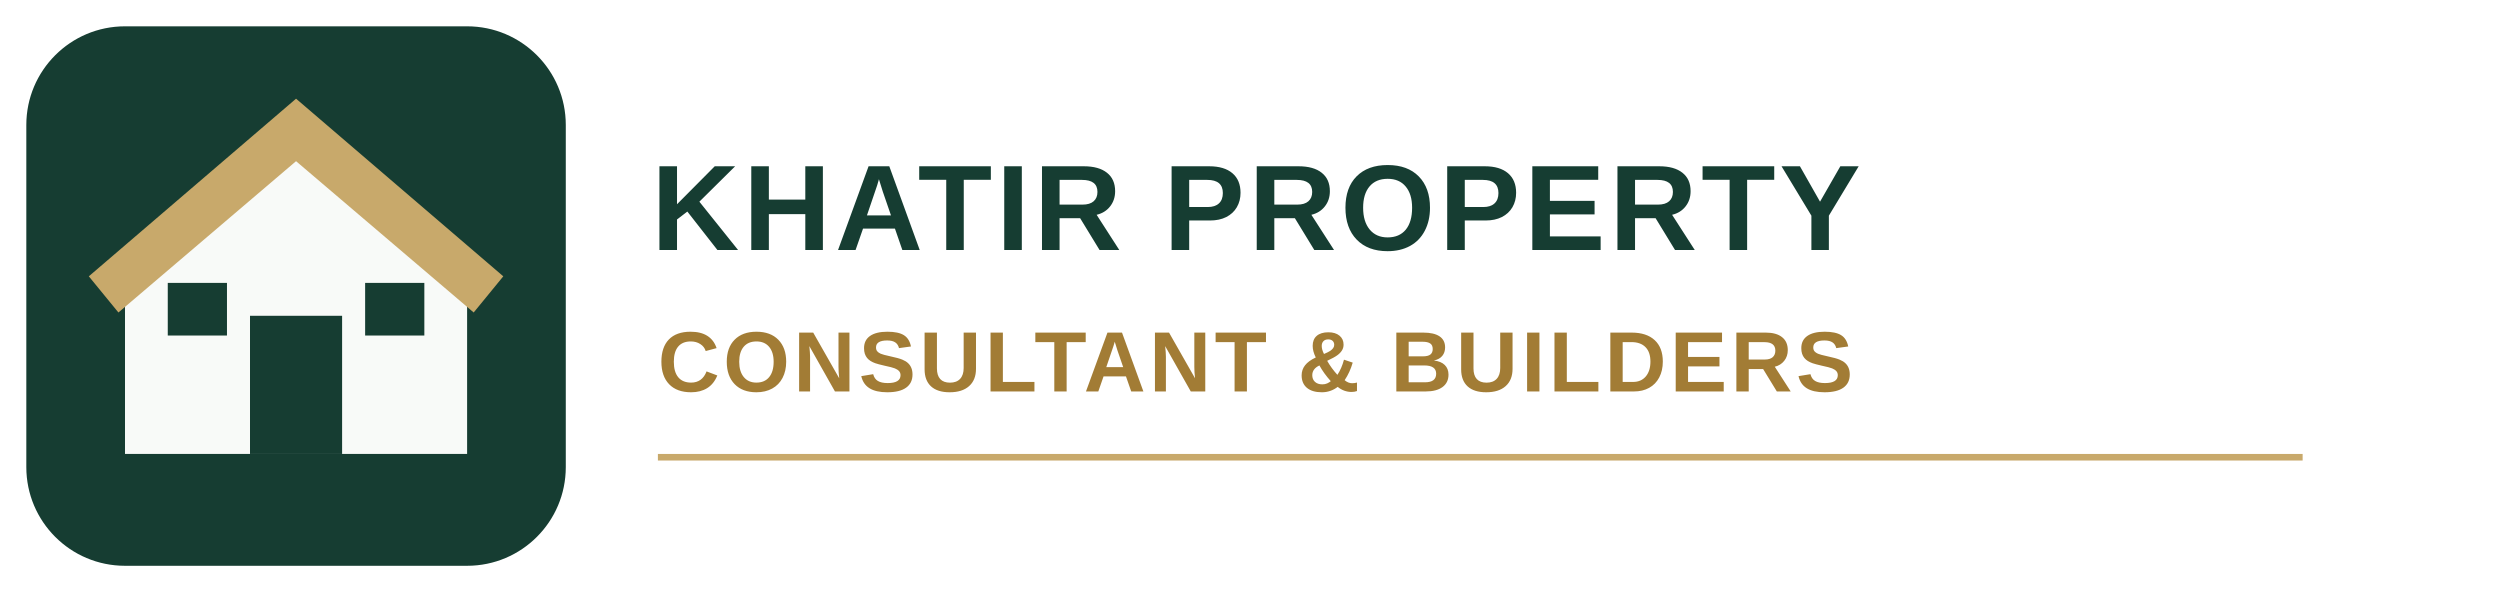
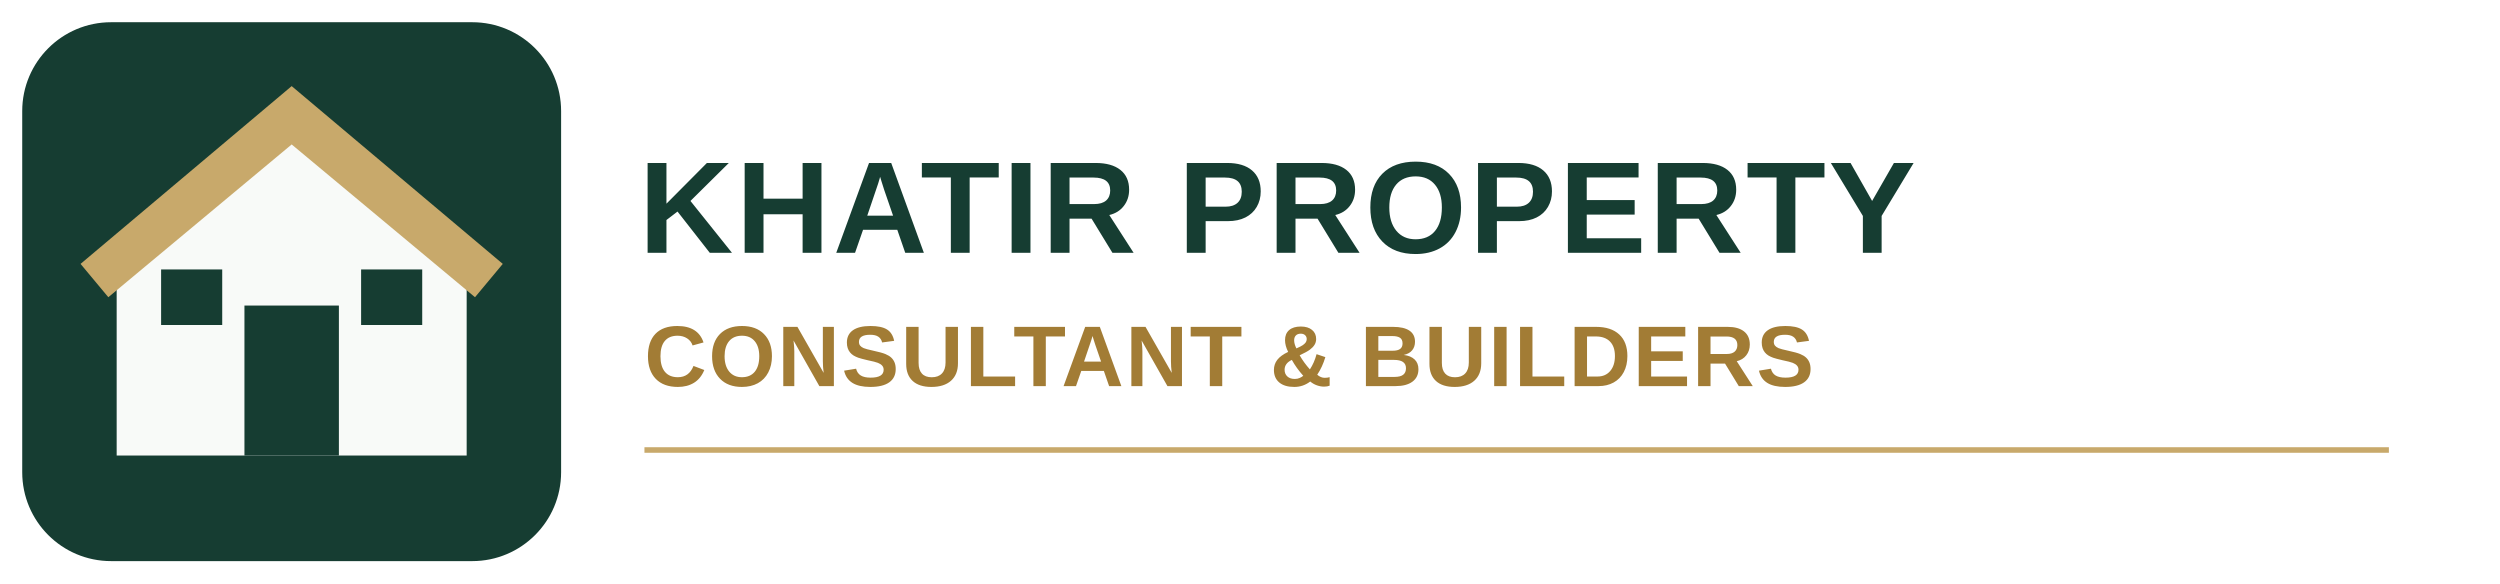
- <svg xmlns="http://www.w3.org/2000/svg" viewBox="0 0 760 180" role="img" aria-labelledby="title desc">
-   <rect x="8" y="8" width="164" height="164" rx="30" fill="#163d32" />
-   <path d="M38 83 90 39l52 44v55H38Z" fill="#f8faf8" />
-   <path d="m27 84 63-54 63 54-9 11-54-46-54 46Z" fill="#c8a96b" />
-   <path d="M76 138V96h28v42" fill="#163d32" />
-   <path d="M51 86h18v16H51zm60 0h18v16h-18z" fill="#163d32" />
-   <text x="198" y="76" fill="#163d32" font-family="Arial, Helvetica, sans-serif" font-size="37" font-weight="700" letter-spacing="1.2">KHATIR PROPERTY</text>
-   <text x="200" y="119" fill="#a27c35" font-family="Arial, Helvetica, sans-serif" font-size="26" font-weight="600" letter-spacing="1.1">CONSULTANT &amp; BUILDERS</text>
-   <path d="M200 139H700" stroke="#c8a96b" stroke-width="2" />
+ <svg xmlns="http://www.w3.org/2000/svg" viewBox="0 0 900 210" role="img" aria-labelledby="title desc">
+   <rect x="8" y="8" width="194" height="194" rx="32" fill="#163d32" />
+   <path d="M42 94 105 42l63 52v70H42Z" fill="#f8faf8" />
+   <path d="m29 95 76-64 76 64-10 12-66-55-66 55Z" fill="#c8a96b" />
+   <path d="M88 164v-54h34v54" fill="#163d32" />
+   <path d="M58 97h22v20H58zm72 0h22v20h-22z" fill="#163d32" />
+   <text x="230" y="91" fill="#163d32" font-family="Arial, Helvetica, sans-serif" font-size="47" font-weight="700" letter-spacing="1">KHATIR PROPERTY</text>
+   <text x="232" y="139" fill="#a27c35" font-family="Arial, Helvetica, sans-serif" font-size="31" font-weight="600" letter-spacing="0.7">CONSULTANT &amp; BUILDERS</text>
+   <path d="M232 162H860" stroke="#c8a96b" stroke-width="2" />
</svg>
